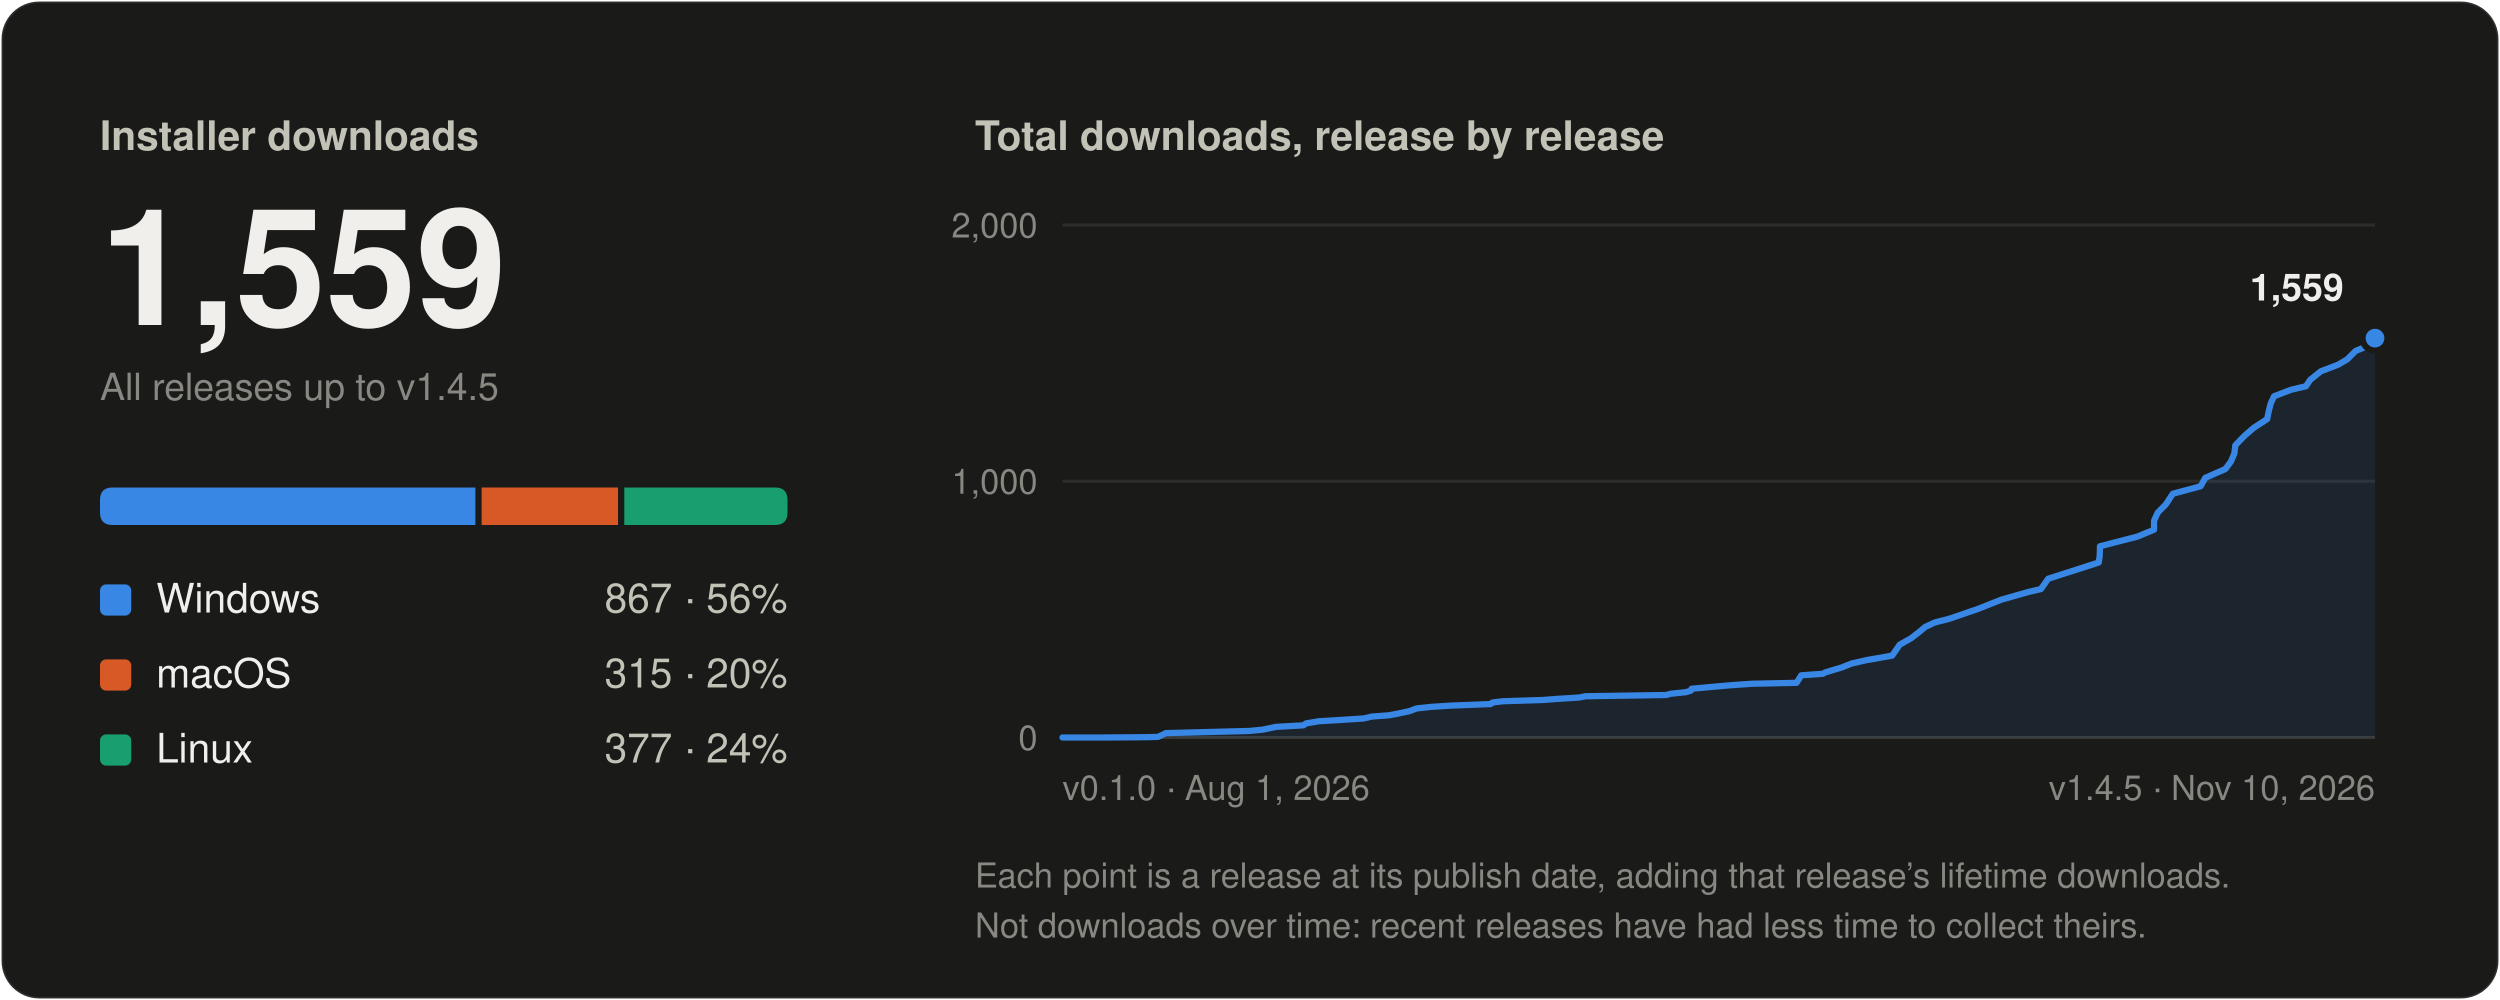
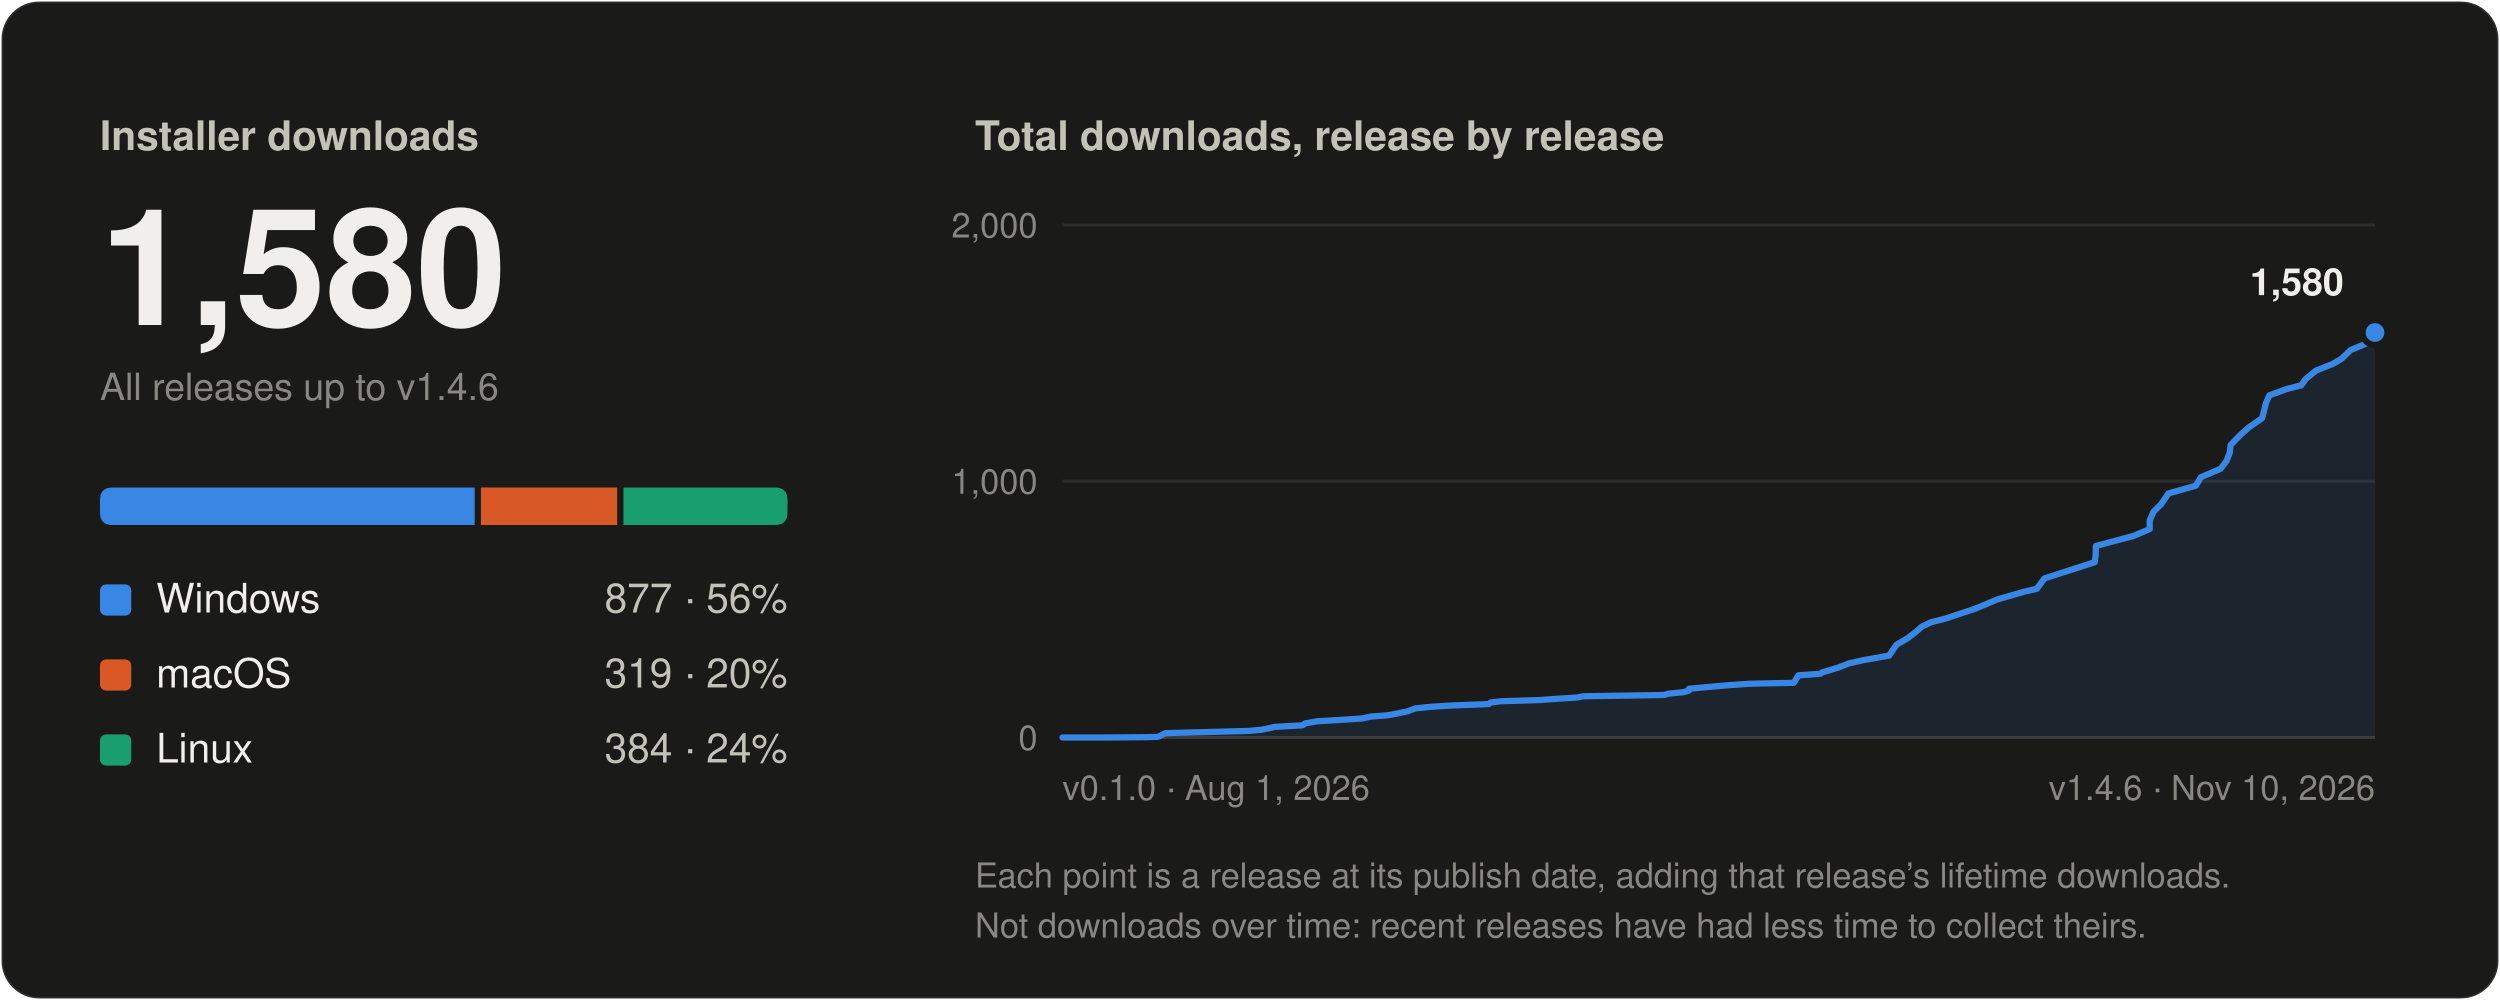
<svg xmlns="http://www.w3.org/2000/svg" width="800" height="320" viewBox="0 0 800 320" role="img" font-family="system-ui, -apple-system, &quot;Segoe UI&quot;, Helvetica, Arial, sans-serif">
  <rect x="0.5" y="0.5" width="799" height="319" rx="12" fill="#1a1a19" stroke="rgba(255,255,255,0.10)" />
  <text x="32" y="48" font-size="13" font-weight="600" fill="#c3c2b7" text-anchor="start">Installer downloads</text>
-   <text x="32" y="104" font-size="52" font-weight="700" fill="#f0efec" text-anchor="start">1,559</text>
-   <text x="32" y="128" font-size="12" font-weight="400" fill="#898781" text-anchor="start">All releases up to v1.4.5</text>
-   <path d="M36,156 H152.123 Q152.123,156 152.123,156 V168 Q152.123,168 152.123,168 H36 Q32,168 32,164 V160 Q32,156 36,156 Z" fill="#3987e5" />
-   <path d="M154.123,156 H197.767 Q197.767,156 197.767,156 V168 Q197.767,168 197.767,168 H154.123 Q154.123,168 154.123,168 V156 Q154.123,156 154.123,156 Z" fill="#d95926" />
-   <path d="M199.767,156 H248 Q252,156 252,160 V164 Q252,168 248,168 H199.767 Q199.767,168 199.767,168 V156 Q199.767,156 199.767,156 Z" fill="#199e70" />
+   <text x="32" y="104" font-size="52" font-weight="700" fill="#f0efec" text-anchor="start">1,580</text>
+   <text x="32" y="128" font-size="12" font-weight="400" fill="#898781" text-anchor="start">All releases up to v1.4.6</text>
+   <path d="M36,156 H151.894 Q151.894,156 151.894,156 V168 Q151.894,168 151.894,168 H36 Q32,168 32,164 V160 Q32,156 36,156 Z" fill="#3987e5" />
+   <path d="M153.894,156 H197.504 Q197.504,156 197.504,156 V168 Q197.504,168 197.504,168 H153.894 Q153.894,168 153.894,168 V156 Q153.894,156 153.894,156 Z" fill="#d95926" />
+   <path d="M199.504,156 H248 Q252,156 252,160 V164 Q252,168 248,168 H199.504 Q199.504,168 199.504,168 V156 Q199.504,156 199.504,156 Z" fill="#199e70" />
  <rect x="32" y="187" width="10" height="10" rx="2" fill="#3987e5" />
  <text x="50" y="196" font-size="13" font-weight="400" fill="#f0efec" text-anchor="start">Windows</text>
-   <text x="252" y="196" font-size="13" font-weight="400" fill="#c3c2b7" text-anchor="end">867 · 56%</text>
+   <text x="252" y="196" font-size="13" font-weight="400" fill="#c3c2b7" text-anchor="end">877 · 56%</text>
  <rect x="32" y="211" width="10" height="10" rx="2" fill="#d95926" />
  <text x="50" y="220" font-size="13" font-weight="400" fill="#f0efec" text-anchor="start">macOS</text>
-   <text x="252" y="220" font-size="13" font-weight="400" fill="#c3c2b7" text-anchor="end">315 · 20%</text>
+   <text x="252" y="220" font-size="13" font-weight="400" fill="#c3c2b7" text-anchor="end">319 · 20%</text>
  <rect x="32" y="235" width="10" height="10" rx="2" fill="#199e70" />
  <text x="50" y="244" font-size="13" font-weight="400" fill="#f0efec" text-anchor="start">Linux</text>
-   <text x="252" y="244" font-size="13" font-weight="400" fill="#c3c2b7" text-anchor="end">377 · 24%</text>
+   <text x="252" y="244" font-size="13" font-weight="400" fill="#c3c2b7" text-anchor="end">384 · 24%</text>
  <text x="312" y="48" font-size="13" font-weight="600" fill="#c3c2b7" text-anchor="start">Total downloads, release by release</text>
  <line x1="340" x2="760" y1="236" y2="236" stroke="#383835" stroke-width="1" />
  <text x="332" y="240" font-size="11" font-weight="400" fill="#898781" text-anchor="end">0</text>
  <line x1="340" x2="760" y1="154" y2="154" stroke="#2c2c2a" stroke-width="1" />
  <text x="332" y="158" font-size="11" font-weight="400" fill="#898781" text-anchor="end">1,000</text>
  <line x1="340" x2="760" y1="72" y2="72" stroke="#2c2c2a" stroke-width="1" />
  <text x="332" y="76" font-size="11" font-weight="400" fill="#898781" text-anchor="end">2,000</text>
-   <path d="M340.0,236.0 L340.0,236.0 L344.2,236.0 L352.8,236.0 L353.3,236.0 L366.9,235.9 L370.6,235.8 L373.1,234.6 L399.8,233.9 L404.0,233.5 L408.3,232.6 L417.1,232.1 L417.9,231.5 L422.0,230.8 L430.3,230.3 L436.4,229.9 L439.0,229.3 L444.4,228.9 L447.1,228.4 L450.9,227.6 L453.3,226.7 L458.0,226.2 L464.1,225.8 L477.0,225.3 L477.6,224.8 L480.9,224.4 L493.6,224.0 L499.0,223.6 L505.4,223.2 L507.3,222.8 L533.2,222.4 L534.6,222.0 L539.5,221.5 L541.1,221.0 L541.3,220.4 L546.7,219.9 L553.5,219.3 L560.6,218.8 L574.9,218.5 L576.4,216.1 L583.4,215.6 L584.0,215.2 L589.3,213.6 L592.6,212.3 L597.5,211.2 L605.5,209.8 L607.9,206.3 L611.6,204.2 L614.3,202.1 L616.1,200.6 L619.1,199.2 L623.8,198.0 L633.1,194.8 L640.4,191.9 L649.2,189.4 L653.1,188.5 L655.4,185.2 L671.6,180.0 L671.9,177.9 L672.0,174.8 L684.0,171.7 L689.3,169.5 L689.3,166.6 L690.5,164.0 L693.0,161.5 L695.3,158.0 L704.2,155.6 L705.7,152.9 L712.1,150.1 L713.9,147.7 L715.0,145.1 L715.3,142.5 L718.3,139.4 L721.2,136.9 L725.5,134.1 L726.0,131.6 L726.6,129.2 L727.7,126.8 L733.2,124.7 L737.9,123.6 L739.3,121.5 L742.7,118.8 L748.2,116.7 L751.1,115.0 L753.8,112.3 L758.9,110.2 L760.0,108.2 L760.0,236 L340.0,236 Z" fill="#3987e5" fill-opacity="0.1" />
-   <path d="M340.0,236.0 L340.0,236.0 L344.2,236.0 L352.8,236.0 L353.3,236.0 L366.9,235.9 L370.6,235.8 L373.1,234.6 L399.8,233.9 L404.0,233.5 L408.3,232.6 L417.1,232.1 L417.9,231.5 L422.0,230.8 L430.3,230.3 L436.4,229.9 L439.0,229.3 L444.4,228.9 L447.1,228.4 L450.9,227.6 L453.3,226.7 L458.0,226.2 L464.1,225.8 L477.0,225.3 L477.6,224.8 L480.9,224.4 L493.6,224.0 L499.0,223.6 L505.4,223.2 L507.3,222.8 L533.2,222.4 L534.6,222.0 L539.5,221.5 L541.1,221.0 L541.3,220.4 L546.7,219.9 L553.5,219.3 L560.6,218.8 L574.9,218.5 L576.4,216.1 L583.4,215.6 L584.0,215.2 L589.3,213.6 L592.6,212.3 L597.5,211.2 L605.5,209.8 L607.9,206.3 L611.6,204.2 L614.3,202.1 L616.1,200.6 L619.1,199.2 L623.8,198.0 L633.1,194.8 L640.4,191.9 L649.2,189.4 L653.1,188.5 L655.4,185.2 L671.6,180.0 L671.9,177.9 L672.0,174.8 L684.0,171.7 L689.3,169.5 L689.3,166.6 L690.5,164.0 L693.0,161.5 L695.3,158.0 L704.2,155.6 L705.7,152.9 L712.1,150.1 L713.9,147.7 L715.0,145.1 L715.3,142.5 L718.3,139.4 L721.2,136.9 L725.5,134.1 L726.0,131.6 L726.6,129.2 L727.7,126.8 L733.2,124.7 L737.9,123.6 L739.3,121.5 L742.7,118.8 L748.2,116.7 L751.1,115.0 L753.8,112.3 L758.9,110.2 L760.0,108.2" fill="none" stroke="#3987e5" stroke-width="2" stroke-linejoin="round" stroke-linecap="round" />
-   <circle cx="760.0" cy="108.2" r="4" fill="#3987e5" stroke="#1a1a19" stroke-width="2" />
-   <text x="750" y="96.162" font-size="12" font-weight="600" fill="#f0efec" text-anchor="end">1,559</text>
+   <path d="M340.0,236.0 L340.0,236.0 L344.2,236.0 L352.7,236.0 L353.2,236.0 L366.8,235.9 L370.5,235.8 L373.0,234.6 L399.5,233.9 L403.8,233.5 L408.0,232.6 L416.8,232.1 L417.6,231.5 L421.6,230.8 L429.9,230.3 L436.0,229.9 L438.6,229.3 L444.0,228.9 L446.7,228.4 L450.5,227.6 L452.8,226.7 L457.5,226.2 L463.6,225.8 L476.4,225.3 L477.0,224.8 L480.4,224.4 L493.0,224.0 L498.3,223.6 L504.7,223.2 L506.6,222.8 L532.5,222.4 L533.8,222.0 L538.7,221.5 L540.4,221.0 L540.5,220.4 L545.9,219.9 L552.7,219.3 L559.8,218.8 L574.0,218.5 L575.5,216.1 L582.5,215.6 L583.0,215.2 L588.3,213.6 L591.6,212.3 L596.5,211.2 L604.5,209.8 L606.9,206.3 L610.5,204.2 L613.2,202.1 L615.0,200.5 L618.0,199.1 L622.7,197.9 L632.0,194.8 L639.2,191.8 L647.9,189.3 L651.8,188.4 L654.2,185.1 L670.3,179.9 L670.6,177.8 L670.7,174.7 L682.7,171.5 L687.9,169.3 L687.9,166.5 L689.1,163.8 L691.6,161.3 L693.9,157.9 L702.7,155.4 L704.3,152.7 L710.6,150.0 L712.5,147.5 L713.5,144.9 L713.8,142.4 L716.9,139.2 L719.7,136.7 L723.9,133.8 L724.5,131.4 L725.1,129.0 L726.2,126.5 L731.7,124.5 L736.4,123.3 L737.8,121.3 L741.1,118.6 L746.6,116.4 L749.4,114.7 L752.2,112.0 L757.3,109.9 L758.4,107.8 L760.0,106.4 L760.0,236 L340.0,236 Z" fill="#3987e5" fill-opacity="0.1" />
+   <path d="M340.0,236.0 L340.0,236.0 L344.2,236.0 L352.7,236.0 L353.2,236.0 L366.8,235.9 L370.5,235.8 L373.0,234.6 L399.5,233.9 L403.8,233.5 L408.0,232.6 L416.8,232.1 L417.6,231.5 L421.6,230.8 L429.9,230.3 L436.0,229.9 L438.6,229.3 L444.0,228.9 L446.7,228.4 L450.5,227.6 L452.8,226.7 L457.5,226.2 L463.6,225.8 L476.4,225.3 L477.0,224.8 L480.4,224.4 L493.0,224.0 L498.3,223.6 L504.7,223.2 L506.6,222.8 L532.5,222.4 L533.8,222.0 L538.7,221.5 L540.4,221.0 L540.5,220.4 L545.9,219.9 L552.7,219.3 L559.8,218.8 L574.0,218.5 L575.5,216.1 L582.5,215.6 L583.0,215.2 L588.3,213.6 L591.6,212.3 L596.5,211.2 L604.5,209.8 L606.9,206.3 L610.5,204.2 L613.2,202.1 L615.0,200.5 L618.0,199.1 L622.7,197.9 L632.0,194.8 L639.2,191.8 L647.9,189.3 L651.8,188.4 L654.2,185.1 L670.3,179.9 L670.6,177.8 L670.7,174.7 L682.7,171.5 L687.9,169.3 L687.9,166.5 L689.1,163.8 L691.6,161.3 L693.9,157.9 L702.7,155.4 L704.3,152.7 L710.6,150.0 L712.5,147.5 L713.5,144.9 L713.8,142.4 L716.9,139.2 L719.7,136.7 L723.9,133.8 L724.5,131.4 L725.1,129.0 L726.2,126.5 L731.7,124.5 L736.4,123.3 L737.8,121.3 L741.1,118.6 L746.6,116.4 L749.4,114.7 L752.2,112.0 L757.3,109.9 L758.4,107.8 L760.0,106.4" fill="none" stroke="#3987e5" stroke-width="2" stroke-linejoin="round" stroke-linecap="round" />
+   <circle cx="760.0" cy="106.4" r="4" fill="#3987e5" stroke="#1a1a19" stroke-width="2" />
+   <text x="750" y="94.44" font-size="12" font-weight="600" fill="#f0efec" text-anchor="end">1,580</text>
  <text x="340" y="256" font-size="11" font-weight="400" fill="#898781" text-anchor="start">v0.1.0 · Aug 1, 2026</text>
-   <text x="760" y="256" font-size="11" font-weight="400" fill="#898781" text-anchor="end">v1.4.5 · Nov 10, 2026</text>
+   <text x="760" y="256" font-size="11" font-weight="400" fill="#898781" text-anchor="end">v1.4.6 · Nov 10, 2026</text>
  <text x="312" y="284" font-size="11" font-weight="400" fill="#898781" text-anchor="start">Each point is a release at its publish date, adding that release’s lifetime downloads.</text>
  <text x="312" y="300" font-size="11" font-weight="400" fill="#898781" text-anchor="start">Not downloads over time: recent releases have had less time to collect theirs.</text>
</svg>
